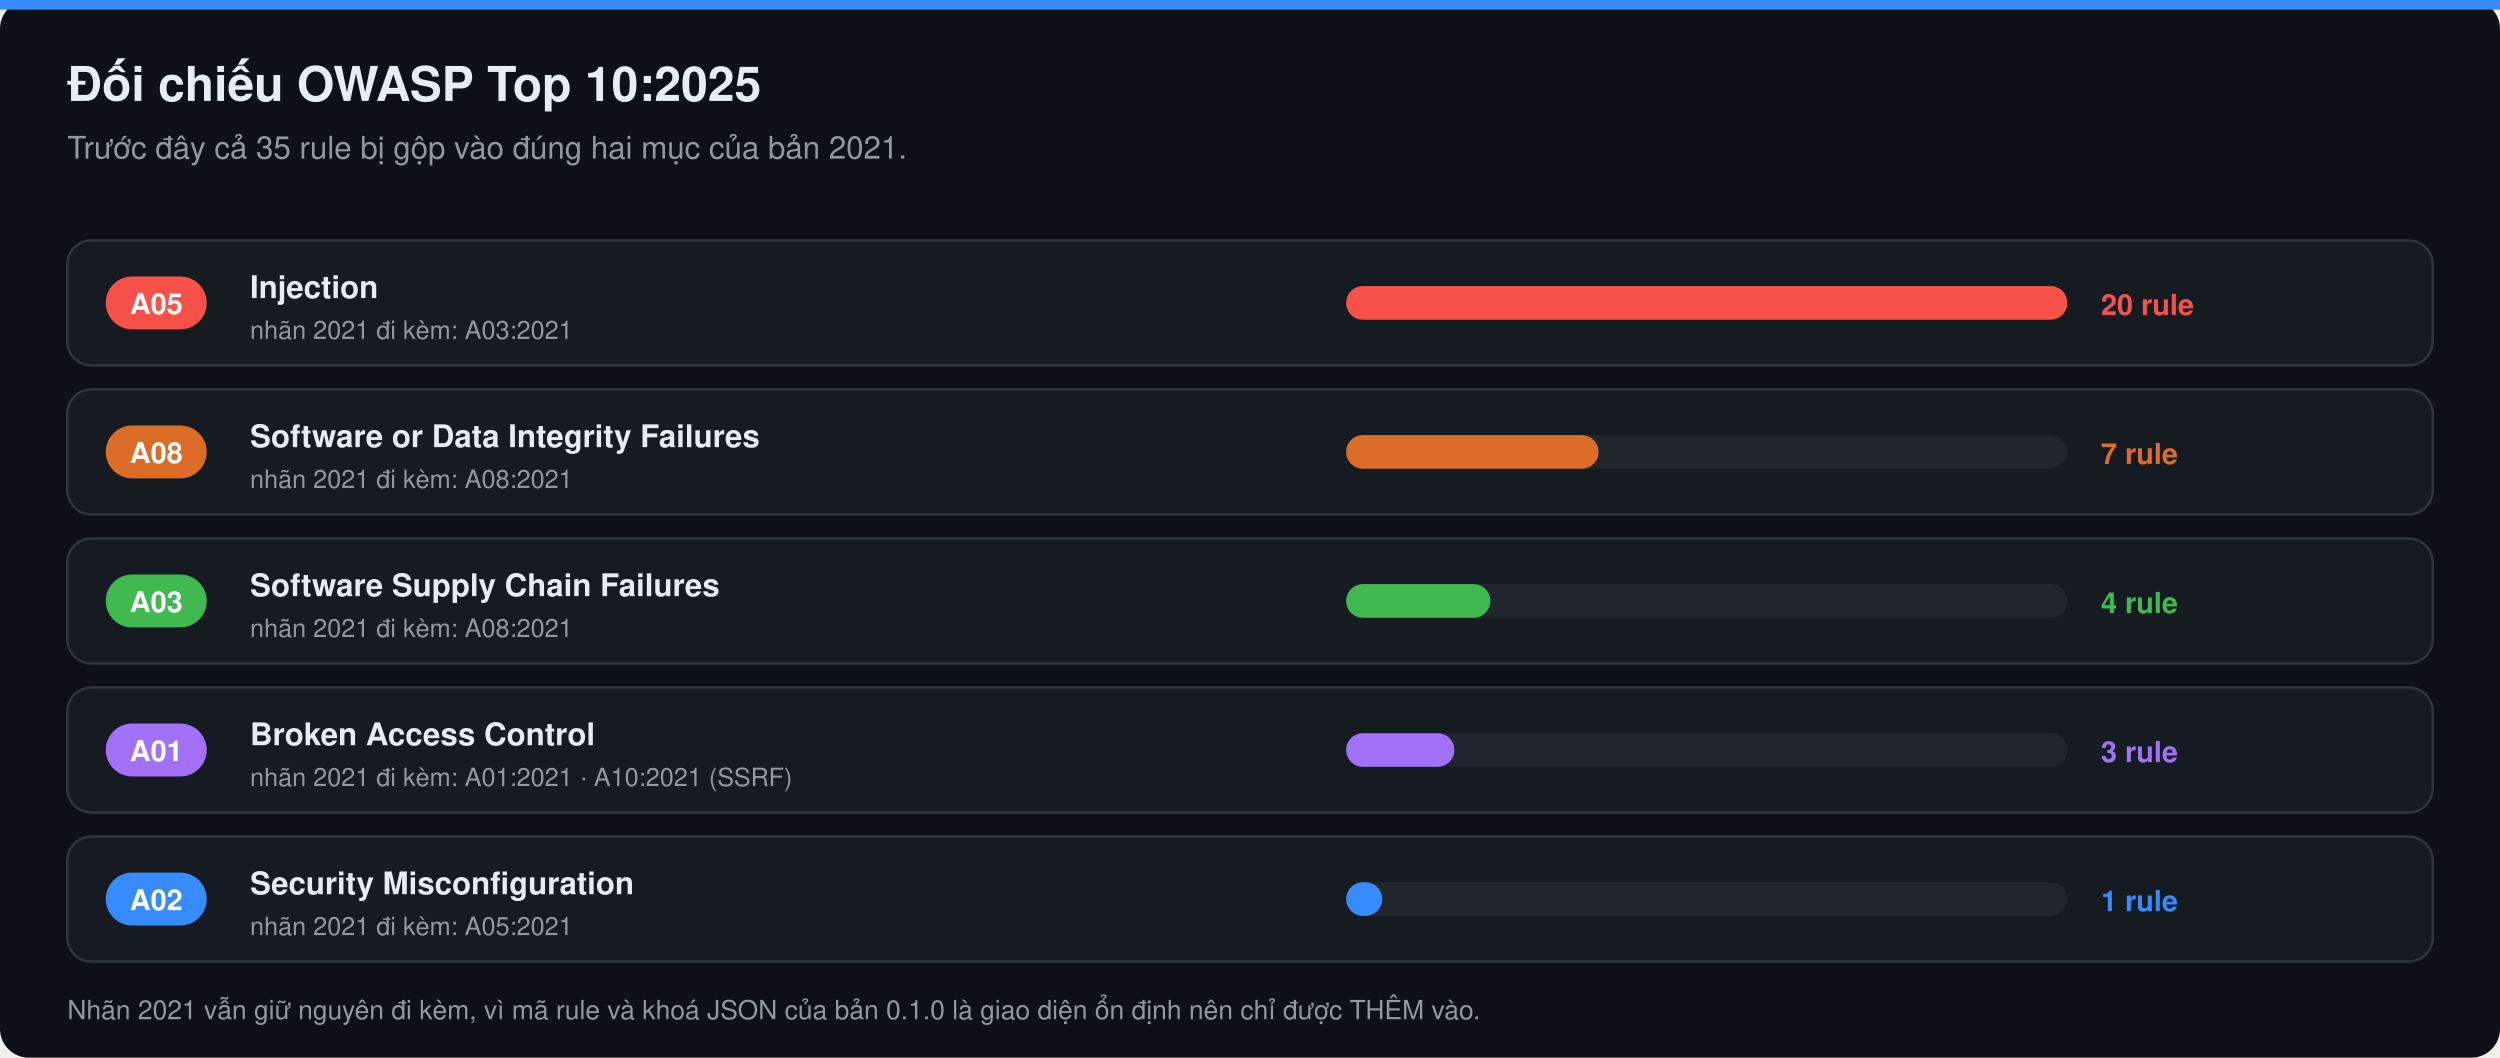
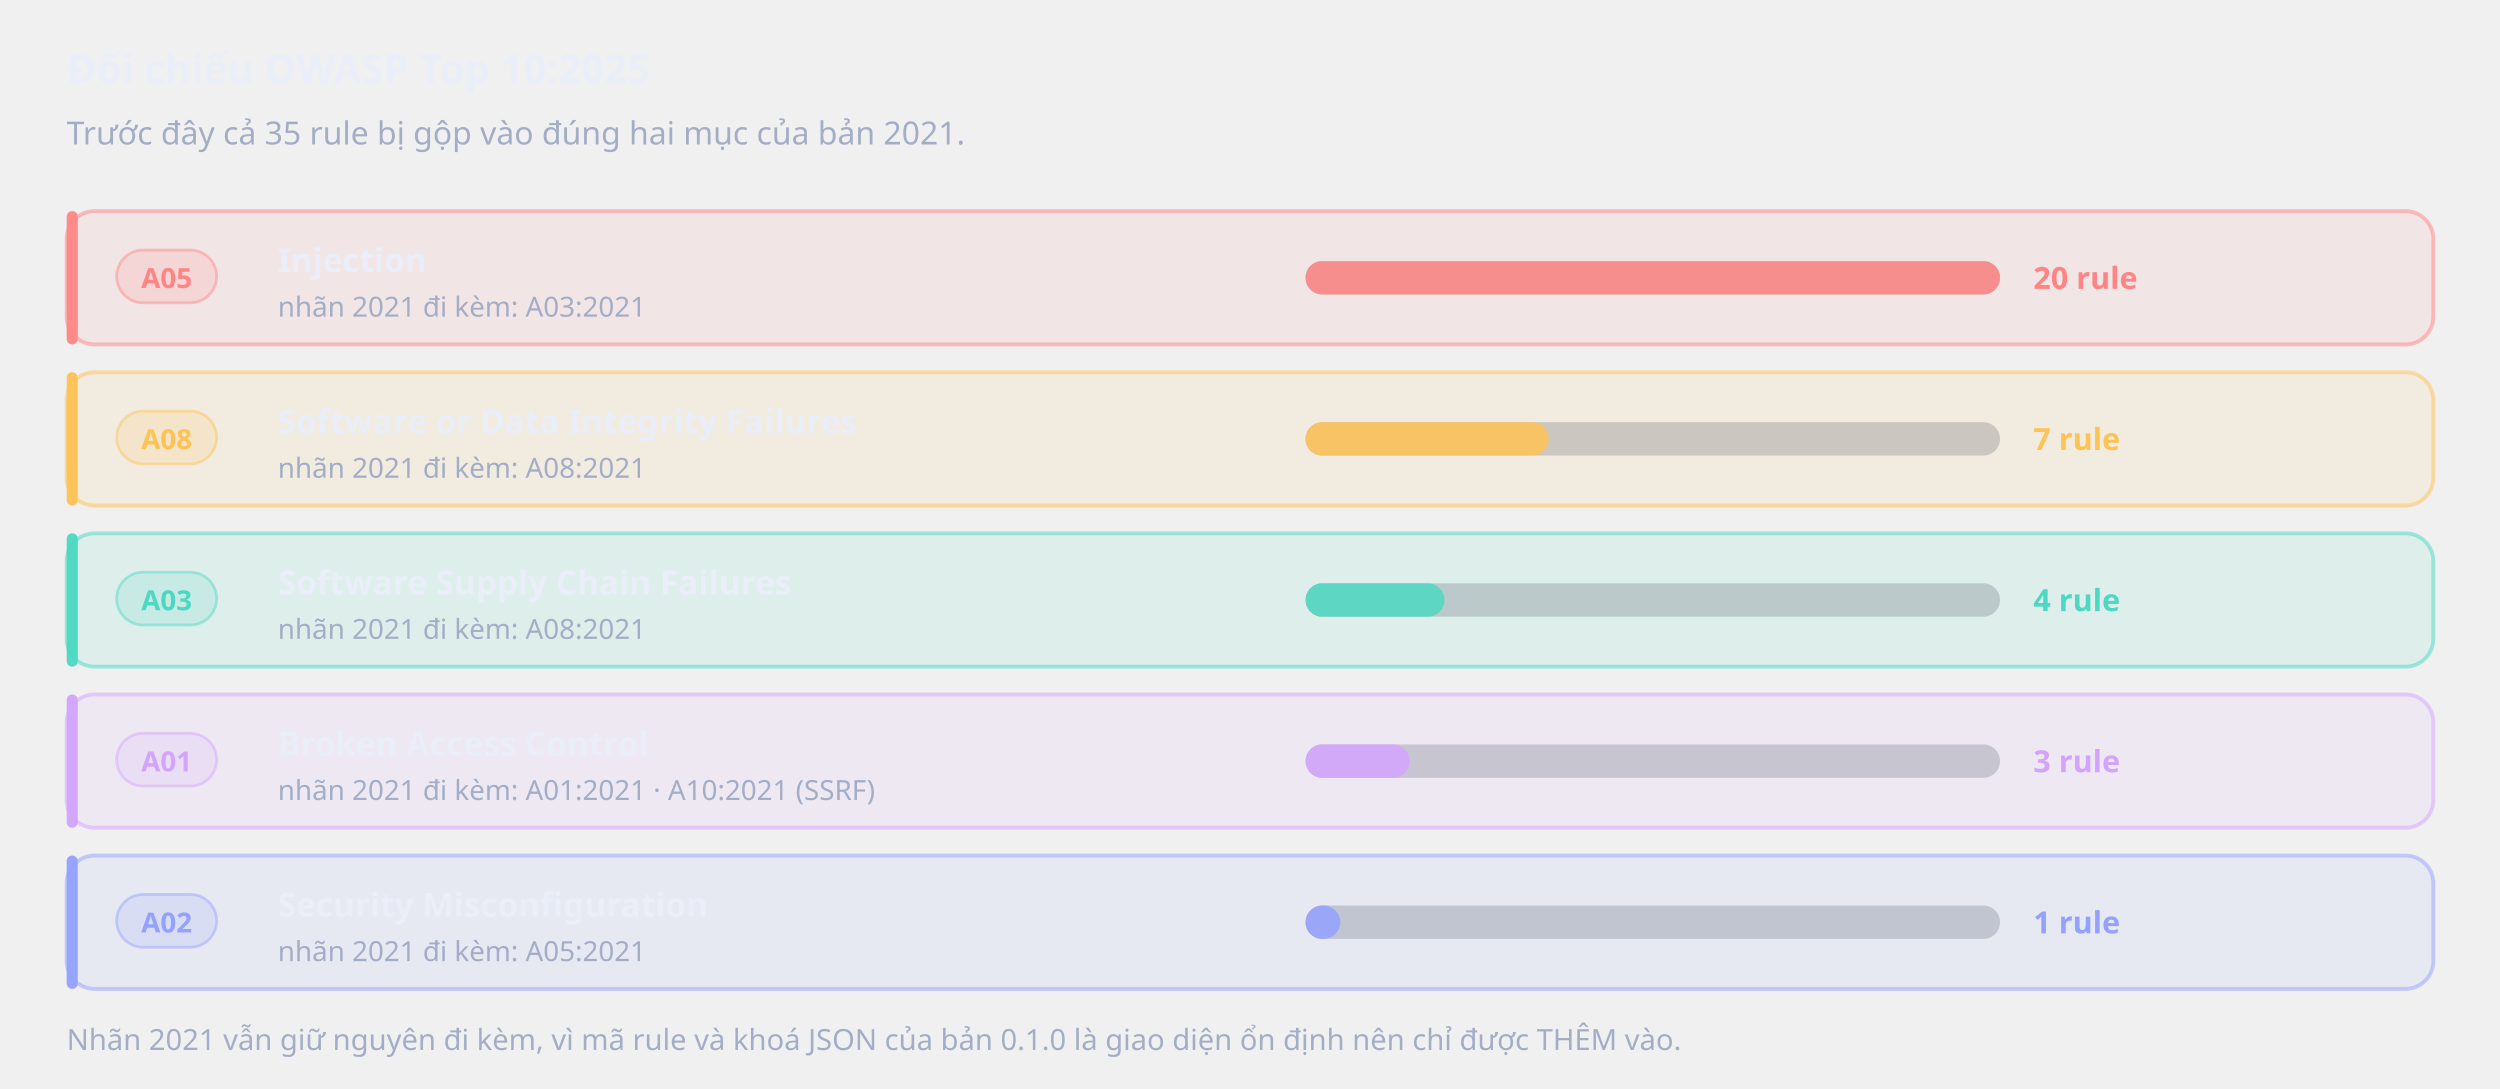
- <svg xmlns="http://www.w3.org/2000/svg" width="1040" height="440" viewBox="0 0 1040 440" role="img">
+ <svg xmlns="http://www.w3.org/2000/svg" viewBox="0 0 900 392" width="900" height="392" role="img">
  <defs>
-     <marker id="arrow-dark" viewBox="0 0 10 10" refX="9" refY="5" markerWidth="6" markerHeight="6" orient="auto-start-reverse">
-       <path d="M 0 0 L 10 5 L 0 10 z" fill="#9198a1" />
+     <marker id="adark" viewBox="0 0 10 10" refX="9" refY="5" markerWidth="6" markerHeight="6" orient="auto-start-reverse">
+       <path d="M 0 0 L 10 5 L 0 10 z" fill="#a3aec6" opacity="0.75" />
    </marker>
  </defs>
-   <rect width="1040" height="440" rx="12" fill="#0d1117" />
-   <rect x="0" y="0" width="1040" height="4" rx="0" fill="#388bfd" />
-   <text x="28" y="42" font-family="'Segoe UI',system-ui,-apple-system,Helvetica,Arial,sans-serif" font-size="20" font-weight="700" fill="#e6edf3" text-anchor="start">Đối chiếu OWASP Top 10:2025</text>
-   <text x="28" y="66" font-family="'Segoe UI',system-ui,-apple-system,Helvetica,Arial,sans-serif" font-size="13" font-weight="normal" fill="#9198a1" text-anchor="start">Trước đây cả 35 rule bị gộp vào đúng hai mục của bản 2021.</text>
-   <rect x="28" y="100" width="984" height="52" rx="10" fill="#161b22" stroke="#30363d" stroke-width="1" />
-   <rect x="44" y="115" width="42" height="22" rx="11" fill="#f85149" />
-   <text x="65.0" y="130.62" font-family="'Segoe UI',system-ui,-apple-system,Helvetica,Arial,sans-serif" font-size="12" font-weight="600" fill="#ffffff" text-anchor="middle">A05</text>
-   <text x="104" y="124" font-family="'Segoe UI',system-ui,-apple-system,Helvetica,Arial,sans-serif" font-size="13" font-weight="700" fill="#e6edf3" text-anchor="start">Injection</text>
-   <text x="104" y="141" font-family="'Segoe UI',system-ui,-apple-system,Helvetica,Arial,sans-serif" font-size="10.5" font-weight="normal" fill="#9198a1" text-anchor="start">nhãn 2021 đi kèm: A03:2021</text>
-   <rect x="560" y="119" width="300" height="14" rx="7" fill="#21262d" />
-   <rect x="560" y="119" width="300.0" height="14" rx="7" fill="#f85149" />
-   <text x="874" y="131" font-family="'Segoe UI',system-ui,-apple-system,Helvetica,Arial,sans-serif" font-size="12" font-weight="700" fill="#f85149" text-anchor="start">20 rule</text>
-   <rect x="28" y="162" width="984" height="52" rx="10" fill="#161b22" stroke="#30363d" stroke-width="1" />
-   <rect x="44" y="177" width="42" height="22" rx="11" fill="#db6d28" />
-   <text x="65.0" y="192.62" font-family="'Segoe UI',system-ui,-apple-system,Helvetica,Arial,sans-serif" font-size="12" font-weight="600" fill="#ffffff" text-anchor="middle">A08</text>
-   <text x="104" y="186" font-family="'Segoe UI',system-ui,-apple-system,Helvetica,Arial,sans-serif" font-size="13" font-weight="700" fill="#e6edf3" text-anchor="start">Software or Data Integrity Failures</text>
-   <text x="104" y="203" font-family="'Segoe UI',system-ui,-apple-system,Helvetica,Arial,sans-serif" font-size="10.5" font-weight="normal" fill="#9198a1" text-anchor="start">nhãn 2021 đi kèm: A08:2021</text>
-   <rect x="560" y="181" width="300" height="14" rx="7" fill="#21262d" />
-   <rect x="560" y="181" width="105.0" height="14" rx="7" fill="#db6d28" />
-   <text x="874" y="193" font-family="'Segoe UI',system-ui,-apple-system,Helvetica,Arial,sans-serif" font-size="12" font-weight="700" fill="#db6d28" text-anchor="start">7 rule</text>
-   <rect x="28" y="224" width="984" height="52" rx="10" fill="#161b22" stroke="#30363d" stroke-width="1" />
-   <rect x="44" y="239" width="42" height="22" rx="11" fill="#3fb950" />
-   <text x="65.0" y="254.62" font-family="'Segoe UI',system-ui,-apple-system,Helvetica,Arial,sans-serif" font-size="12" font-weight="600" fill="#ffffff" text-anchor="middle">A03</text>
-   <text x="104" y="248" font-family="'Segoe UI',system-ui,-apple-system,Helvetica,Arial,sans-serif" font-size="13" font-weight="700" fill="#e6edf3" text-anchor="start">Software Supply Chain Failures</text>
-   <text x="104" y="265" font-family="'Segoe UI',system-ui,-apple-system,Helvetica,Arial,sans-serif" font-size="10.5" font-weight="normal" fill="#9198a1" text-anchor="start">nhãn 2021 đi kèm: A08:2021</text>
-   <rect x="560" y="243" width="300" height="14" rx="7" fill="#21262d" />
-   <rect x="560" y="243" width="60.0" height="14" rx="7" fill="#3fb950" />
-   <text x="874" y="255" font-family="'Segoe UI',system-ui,-apple-system,Helvetica,Arial,sans-serif" font-size="12" font-weight="700" fill="#3fb950" text-anchor="start">4 rule</text>
-   <rect x="28" y="286" width="984" height="52" rx="10" fill="#161b22" stroke="#30363d" stroke-width="1" />
-   <rect x="44" y="301" width="42" height="22" rx="11" fill="#a371f7" />
-   <text x="65.0" y="316.62" font-family="'Segoe UI',system-ui,-apple-system,Helvetica,Arial,sans-serif" font-size="12" font-weight="600" fill="#ffffff" text-anchor="middle">A01</text>
-   <text x="104" y="310" font-family="'Segoe UI',system-ui,-apple-system,Helvetica,Arial,sans-serif" font-size="13" font-weight="700" fill="#e6edf3" text-anchor="start">Broken Access Control</text>
-   <text x="104" y="327" font-family="'Segoe UI',system-ui,-apple-system,Helvetica,Arial,sans-serif" font-size="10.5" font-weight="normal" fill="#9198a1" text-anchor="start">nhãn 2021 đi kèm: A01:2021 · A10:2021 (SSRF)</text>
-   <rect x="560" y="305" width="300" height="14" rx="7" fill="#21262d" />
-   <rect x="560" y="305" width="45.0" height="14" rx="7" fill="#a371f7" />
-   <text x="874" y="317" font-family="'Segoe UI',system-ui,-apple-system,Helvetica,Arial,sans-serif" font-size="12" font-weight="700" fill="#a371f7" text-anchor="start">3 rule</text>
-   <rect x="28" y="348" width="984" height="52" rx="10" fill="#161b22" stroke="#30363d" stroke-width="1" />
-   <rect x="44" y="363" width="42" height="22" rx="11" fill="#388bfd" />
-   <text x="65.0" y="378.62" font-family="'Segoe UI',system-ui,-apple-system,Helvetica,Arial,sans-serif" font-size="12" font-weight="600" fill="#ffffff" text-anchor="middle">A02</text>
-   <text x="104" y="372" font-family="'Segoe UI',system-ui,-apple-system,Helvetica,Arial,sans-serif" font-size="13" font-weight="700" fill="#e6edf3" text-anchor="start">Security Misconfiguration</text>
-   <text x="104" y="389" font-family="'Segoe UI',system-ui,-apple-system,Helvetica,Arial,sans-serif" font-size="10.5" font-weight="normal" fill="#9198a1" text-anchor="start">nhãn 2021 đi kèm: A05:2021</text>
-   <rect x="560" y="367" width="300" height="14" rx="7" fill="#21262d" />
-   <rect x="560" y="367" width="15.0" height="14" rx="7" fill="#388bfd" />
-   <text x="874" y="379" font-family="'Segoe UI',system-ui,-apple-system,Helvetica,Arial,sans-serif" font-size="12" font-weight="700" fill="#388bfd" text-anchor="start">1 rule</text>
-   <text x="28" y="424" font-family="'Segoe UI',system-ui,-apple-system,Helvetica,Arial,sans-serif" font-size="11" font-weight="normal" fill="#9198a1" text-anchor="start">Nhãn 2021 vẫn giữ nguyên đi kèm, vì mã rule và khoá JSON của bản 0.1.0 là giao diện ổn định nên chỉ được THÊM vào.</text>
+   <text x="24" y="30" font-family="Segoe UI, system-ui, -apple-system, sans-serif" font-size="14.5" fill="#e9eef8" text-anchor="start" font-weight="700">Đối chiếu OWASP Top 10:2025</text>
+   <text x="24" y="52" font-family="Segoe UI, system-ui, -apple-system, sans-serif" font-size="11.5" fill="#a3aec6" text-anchor="start" font-weight="400">Trước đây cả 35 rule bị gộp vào đúng hai mục của bản 2021.</text>
+   <rect x="24" y="76" width="852" height="48" rx="10" fill="#ff8585" opacity="0.11" />
+   <rect x="24" y="76" width="852" height="48" rx="10" fill="none" stroke="#ff8585" stroke-width="1.4" opacity="0.50" />
+   <rect x="24" y="76" width="4" height="48" rx="2" fill="#ff8585" opacity="0.95" />
+   <rect x="42" y="90" width="36" height="19" rx="9.5" fill="#ff8585" opacity="0.16" />
+   <rect x="42" y="90" width="36" height="19" rx="9.5" fill="none" stroke="#ff8585" stroke-width="1" opacity="0.45" />
+   <text x="60" y="103.7" font-family="Segoe UI, system-ui, -apple-system, sans-serif" font-size="10" fill="#ff8585" text-anchor="middle" font-weight="700">A05</text>
+   <text x="100" y="98" font-family="Segoe UI, system-ui, -apple-system, sans-serif" font-size="12" fill="#e9eef8" text-anchor="start" font-weight="700">Injection</text>
+   <text x="100" y="114" font-family="Segoe UI, system-ui, -apple-system, sans-serif" font-size="10" fill="#a3aec6" text-anchor="start" font-weight="400">nhãn 2021 đi kèm: A03:2021</text>
+   <rect x="470" y="94" width="250" height="12" rx="6.0" fill="#2b3546" opacity="0.20" />
+   <rect x="470" y="94" width="250" height="12" rx="6" fill="#ff8585" opacity="0.85" />
+   <text x="732" y="104" font-family="Segoe UI, system-ui, -apple-system, sans-serif" font-size="11" fill="#ff8585" text-anchor="start" font-weight="700">20 rule</text>
+   <rect x="24" y="134" width="852" height="48" rx="10" fill="#ffc255" opacity="0.11" />
+   <rect x="24" y="134" width="852" height="48" rx="10" fill="none" stroke="#ffc255" stroke-width="1.4" opacity="0.50" />
+   <rect x="24" y="134" width="4" height="48" rx="2" fill="#ffc255" opacity="0.95" />
+   <rect x="42" y="148" width="36" height="19" rx="9.5" fill="#ffc255" opacity="0.16" />
+   <rect x="42" y="148" width="36" height="19" rx="9.5" fill="none" stroke="#ffc255" stroke-width="1" opacity="0.45" />
+   <text x="60" y="161.7" font-family="Segoe UI, system-ui, -apple-system, sans-serif" font-size="10" fill="#ffc255" text-anchor="middle" font-weight="700">A08</text>
+   <text x="100" y="156" font-family="Segoe UI, system-ui, -apple-system, sans-serif" font-size="12" fill="#e9eef8" text-anchor="start" font-weight="700">Software or Data Integrity Failures</text>
+   <text x="100" y="172" font-family="Segoe UI, system-ui, -apple-system, sans-serif" font-size="10" fill="#a3aec6" text-anchor="start" font-weight="400">nhãn 2021 đi kèm: A08:2021</text>
+   <rect x="470" y="152" width="250" height="12" rx="6.0" fill="#2b3546" opacity="0.20" />
+   <rect x="470" y="152" width="87.5" height="12" rx="6" fill="#ffc255" opacity="0.85" />
+   <text x="732" y="162" font-family="Segoe UI, system-ui, -apple-system, sans-serif" font-size="11" fill="#ffc255" text-anchor="start" font-weight="700">7 rule</text>
+   <rect x="24" y="192" width="852" height="48" rx="10" fill="#4cd8c2" opacity="0.11" />
+   <rect x="24" y="192" width="852" height="48" rx="10" fill="none" stroke="#4cd8c2" stroke-width="1.4" opacity="0.50" />
+   <rect x="24" y="192" width="4" height="48" rx="2" fill="#4cd8c2" opacity="0.95" />
+   <rect x="42" y="206" width="36" height="19" rx="9.5" fill="#4cd8c2" opacity="0.16" />
+   <rect x="42" y="206" width="36" height="19" rx="9.5" fill="none" stroke="#4cd8c2" stroke-width="1" opacity="0.45" />
+   <text x="60" y="219.7" font-family="Segoe UI, system-ui, -apple-system, sans-serif" font-size="10" fill="#4cd8c2" text-anchor="middle" font-weight="700">A03</text>
+   <text x="100" y="214" font-family="Segoe UI, system-ui, -apple-system, sans-serif" font-size="12" fill="#e9eef8" text-anchor="start" font-weight="700">Software Supply Chain Failures</text>
+   <text x="100" y="230" font-family="Segoe UI, system-ui, -apple-system, sans-serif" font-size="10" fill="#a3aec6" text-anchor="start" font-weight="400">nhãn 2021 đi kèm: A08:2021</text>
+   <rect x="470" y="210" width="250" height="12" rx="6.0" fill="#2b3546" opacity="0.20" />
+   <rect x="470" y="210" width="50" height="12" rx="6" fill="#4cd8c2" opacity="0.85" />
+   <text x="732" y="220" font-family="Segoe UI, system-ui, -apple-system, sans-serif" font-size="11" fill="#4cd8c2" text-anchor="start" font-weight="700">4 rule</text>
+   <rect x="24" y="250" width="852" height="48" rx="10" fill="#d3a4ff" opacity="0.11" />
+   <rect x="24" y="250" width="852" height="48" rx="10" fill="none" stroke="#d3a4ff" stroke-width="1.4" opacity="0.50" />
+   <rect x="24" y="250" width="4" height="48" rx="2" fill="#d3a4ff" opacity="0.95" />
+   <rect x="42" y="264" width="36" height="19" rx="9.5" fill="#d3a4ff" opacity="0.16" />
+   <rect x="42" y="264" width="36" height="19" rx="9.5" fill="none" stroke="#d3a4ff" stroke-width="1" opacity="0.45" />
+   <text x="60" y="277.7" font-family="Segoe UI, system-ui, -apple-system, sans-serif" font-size="10" fill="#d3a4ff" text-anchor="middle" font-weight="700">A01</text>
+   <text x="100" y="272" font-family="Segoe UI, system-ui, -apple-system, sans-serif" font-size="12" fill="#e9eef8" text-anchor="start" font-weight="700">Broken Access Control</text>
+   <text x="100" y="288" font-family="Segoe UI, system-ui, -apple-system, sans-serif" font-size="10" fill="#a3aec6" text-anchor="start" font-weight="400">nhãn 2021 đi kèm: A01:2021 · A10:2021 (SSRF)</text>
+   <rect x="470" y="268" width="250" height="12" rx="6.0" fill="#2b3546" opacity="0.20" />
+   <rect x="470" y="268" width="37.5" height="12" rx="6" fill="#d3a4ff" opacity="0.85" />
+   <text x="732" y="278" font-family="Segoe UI, system-ui, -apple-system, sans-serif" font-size="11" fill="#d3a4ff" text-anchor="start" font-weight="700">3 rule</text>
+   <rect x="24" y="308" width="852" height="48" rx="10" fill="#93a2ff" opacity="0.11" />
+   <rect x="24" y="308" width="852" height="48" rx="10" fill="none" stroke="#93a2ff" stroke-width="1.4" opacity="0.50" />
+   <rect x="24" y="308" width="4" height="48" rx="2" fill="#93a2ff" opacity="0.95" />
+   <rect x="42" y="322" width="36" height="19" rx="9.5" fill="#93a2ff" opacity="0.16" />
+   <rect x="42" y="322" width="36" height="19" rx="9.5" fill="none" stroke="#93a2ff" stroke-width="1" opacity="0.45" />
+   <text x="60" y="335.7" font-family="Segoe UI, system-ui, -apple-system, sans-serif" font-size="10" fill="#93a2ff" text-anchor="middle" font-weight="700">A02</text>
+   <text x="100" y="330" font-family="Segoe UI, system-ui, -apple-system, sans-serif" font-size="12" fill="#e9eef8" text-anchor="start" font-weight="700">Security Misconfiguration</text>
+   <text x="100" y="346" font-family="Segoe UI, system-ui, -apple-system, sans-serif" font-size="10" fill="#a3aec6" text-anchor="start" font-weight="400">nhãn 2021 đi kèm: A05:2021</text>
+   <rect x="470" y="326" width="250" height="12" rx="6.0" fill="#2b3546" opacity="0.20" />
+   <rect x="470" y="326" width="12.5" height="12" rx="6" fill="#93a2ff" opacity="0.85" />
+   <text x="732" y="336" font-family="Segoe UI, system-ui, -apple-system, sans-serif" font-size="11" fill="#93a2ff" text-anchor="start" font-weight="700">1 rule</text>
+   <text x="24" y="378" font-family="Segoe UI, system-ui, -apple-system, sans-serif" font-size="10.5" fill="#a3aec6" text-anchor="start" font-weight="400">Nhãn 2021 vẫn giữ nguyên đi kèm, vì mã rule và khoá JSON của bản 0.1.0 là giao diện ổn định nên chỉ được THÊM vào.</text>
</svg>
